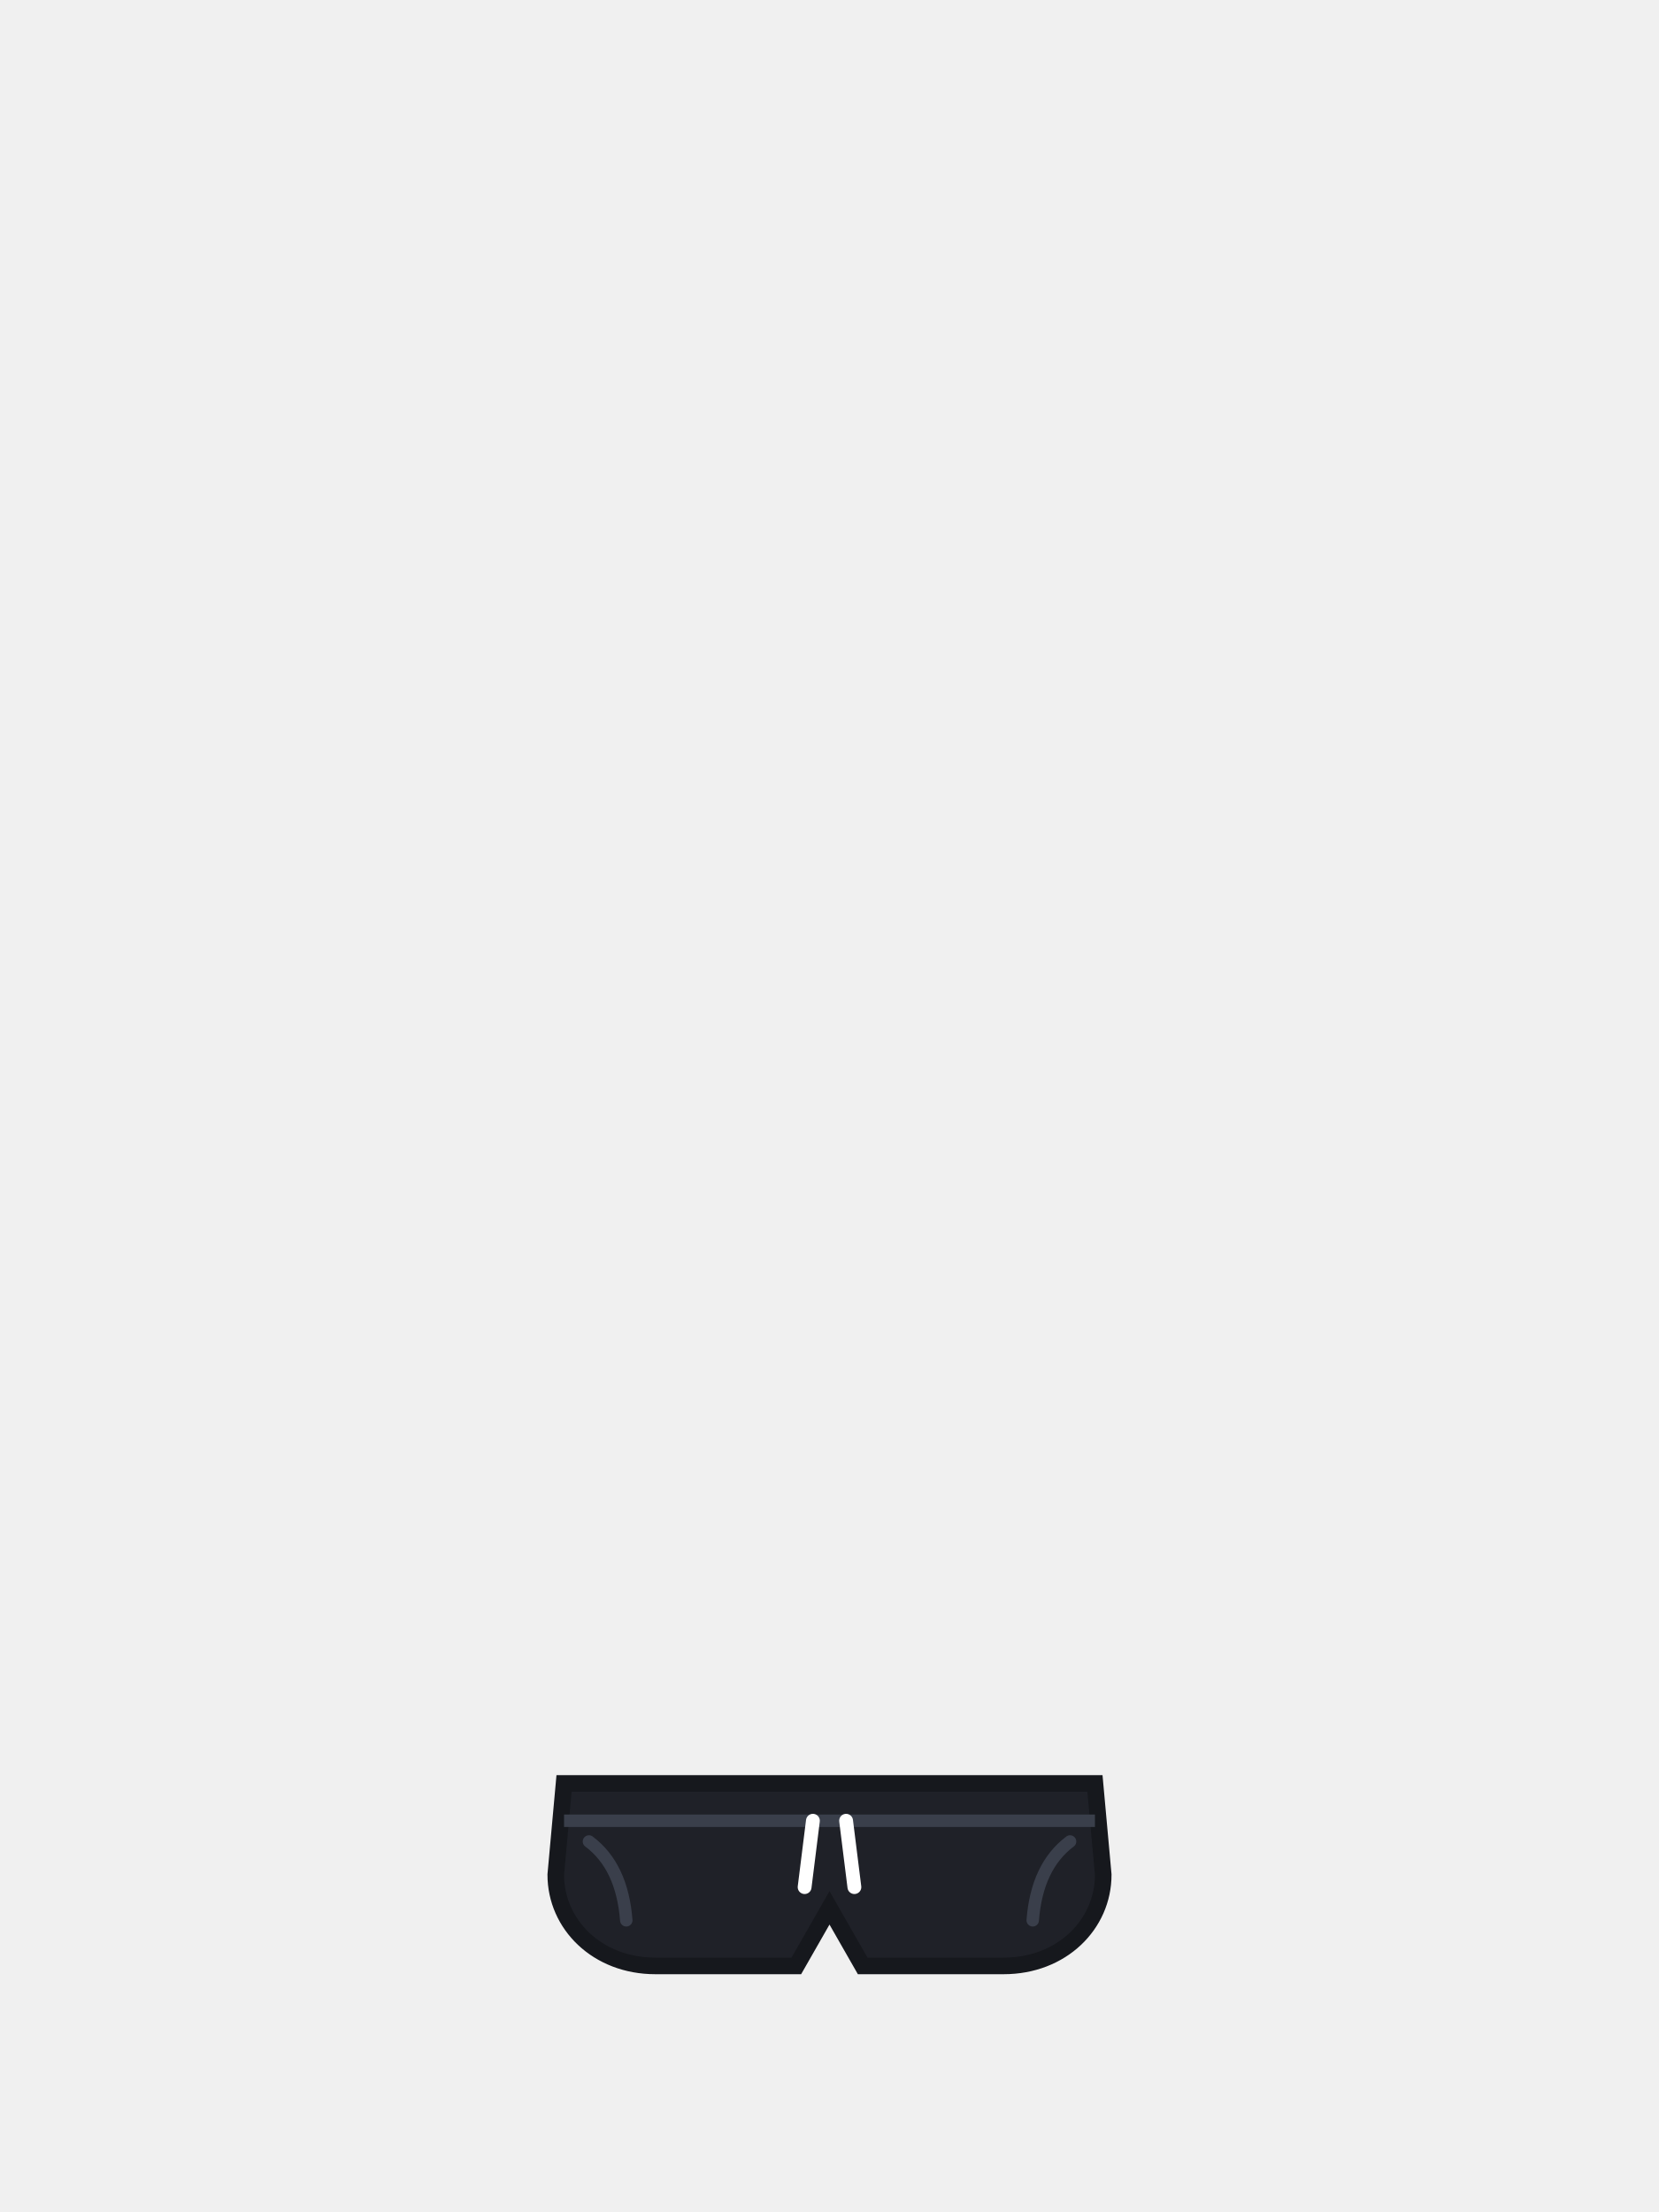
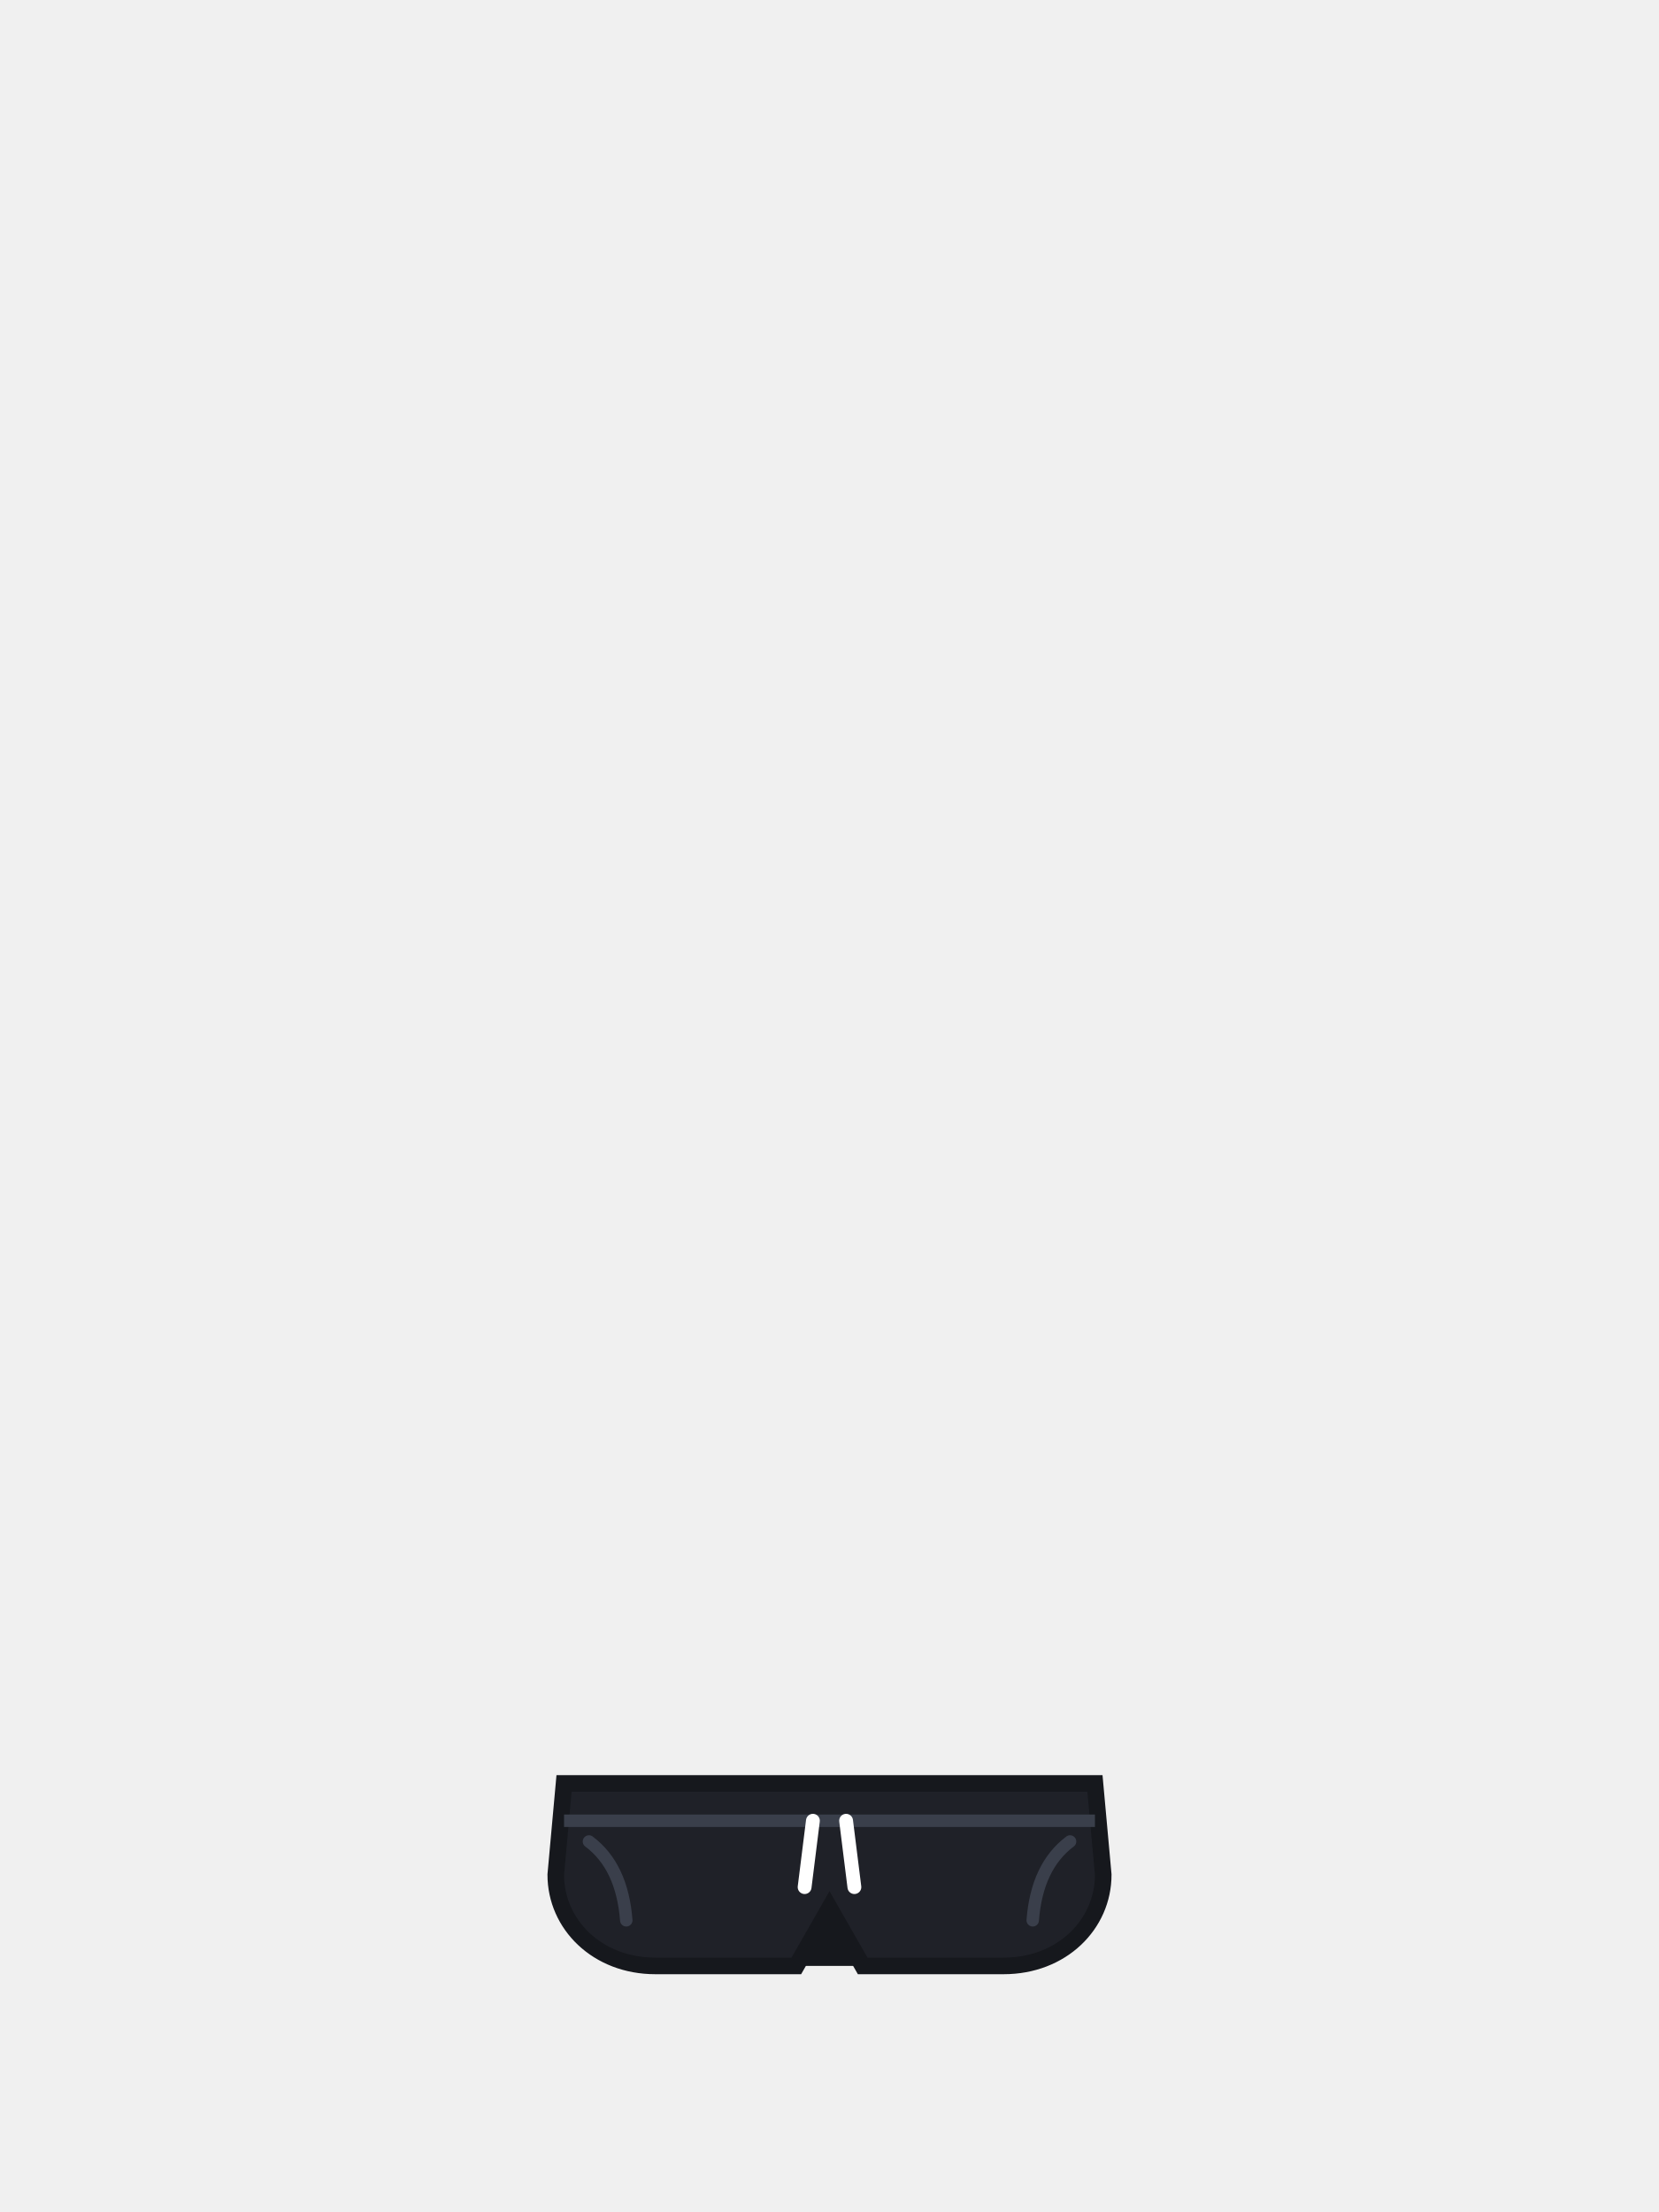
<svg xmlns="http://www.w3.org/2000/svg" viewBox="0 0 240 320">
+   <path d="M 114.6 284.4 L 120 275 L 125.4 284.4 Z" fill="#16181D" />
  <path d="M 81.6 258 L 158.4 258 L 159.6 271.2 C 159.6 278.4 153.6 284.4 145.2 284.4 L 124.8 284.4 L 120 276 L 115.2 284.4 L 94.8 284.4 C 86.4 284.4 80.4 278.4 80.4 271.2 Z" fill="#1F2128" stroke="#16181D" stroke-width="2.4" />
  <path d="M 81.6 263.4 L 158.4 263.4" fill="none" stroke="#3A3F4B" stroke-width="1.8" />
  <path d="M 117.6 263.4 L 116.4 273 M 122.4 263.4 L 123.6 273" fill="none" stroke="#FFFFFF" stroke-width="2" stroke-linecap="round" />
  <path d="M 85.2 266.4 Q 90 270 90.6 277.8 M 154.8 266.4 Q 150 270 149.4 277.8" fill="none" stroke="#3A3F4B" stroke-width="1.8" stroke-linecap="round" />
</svg>
